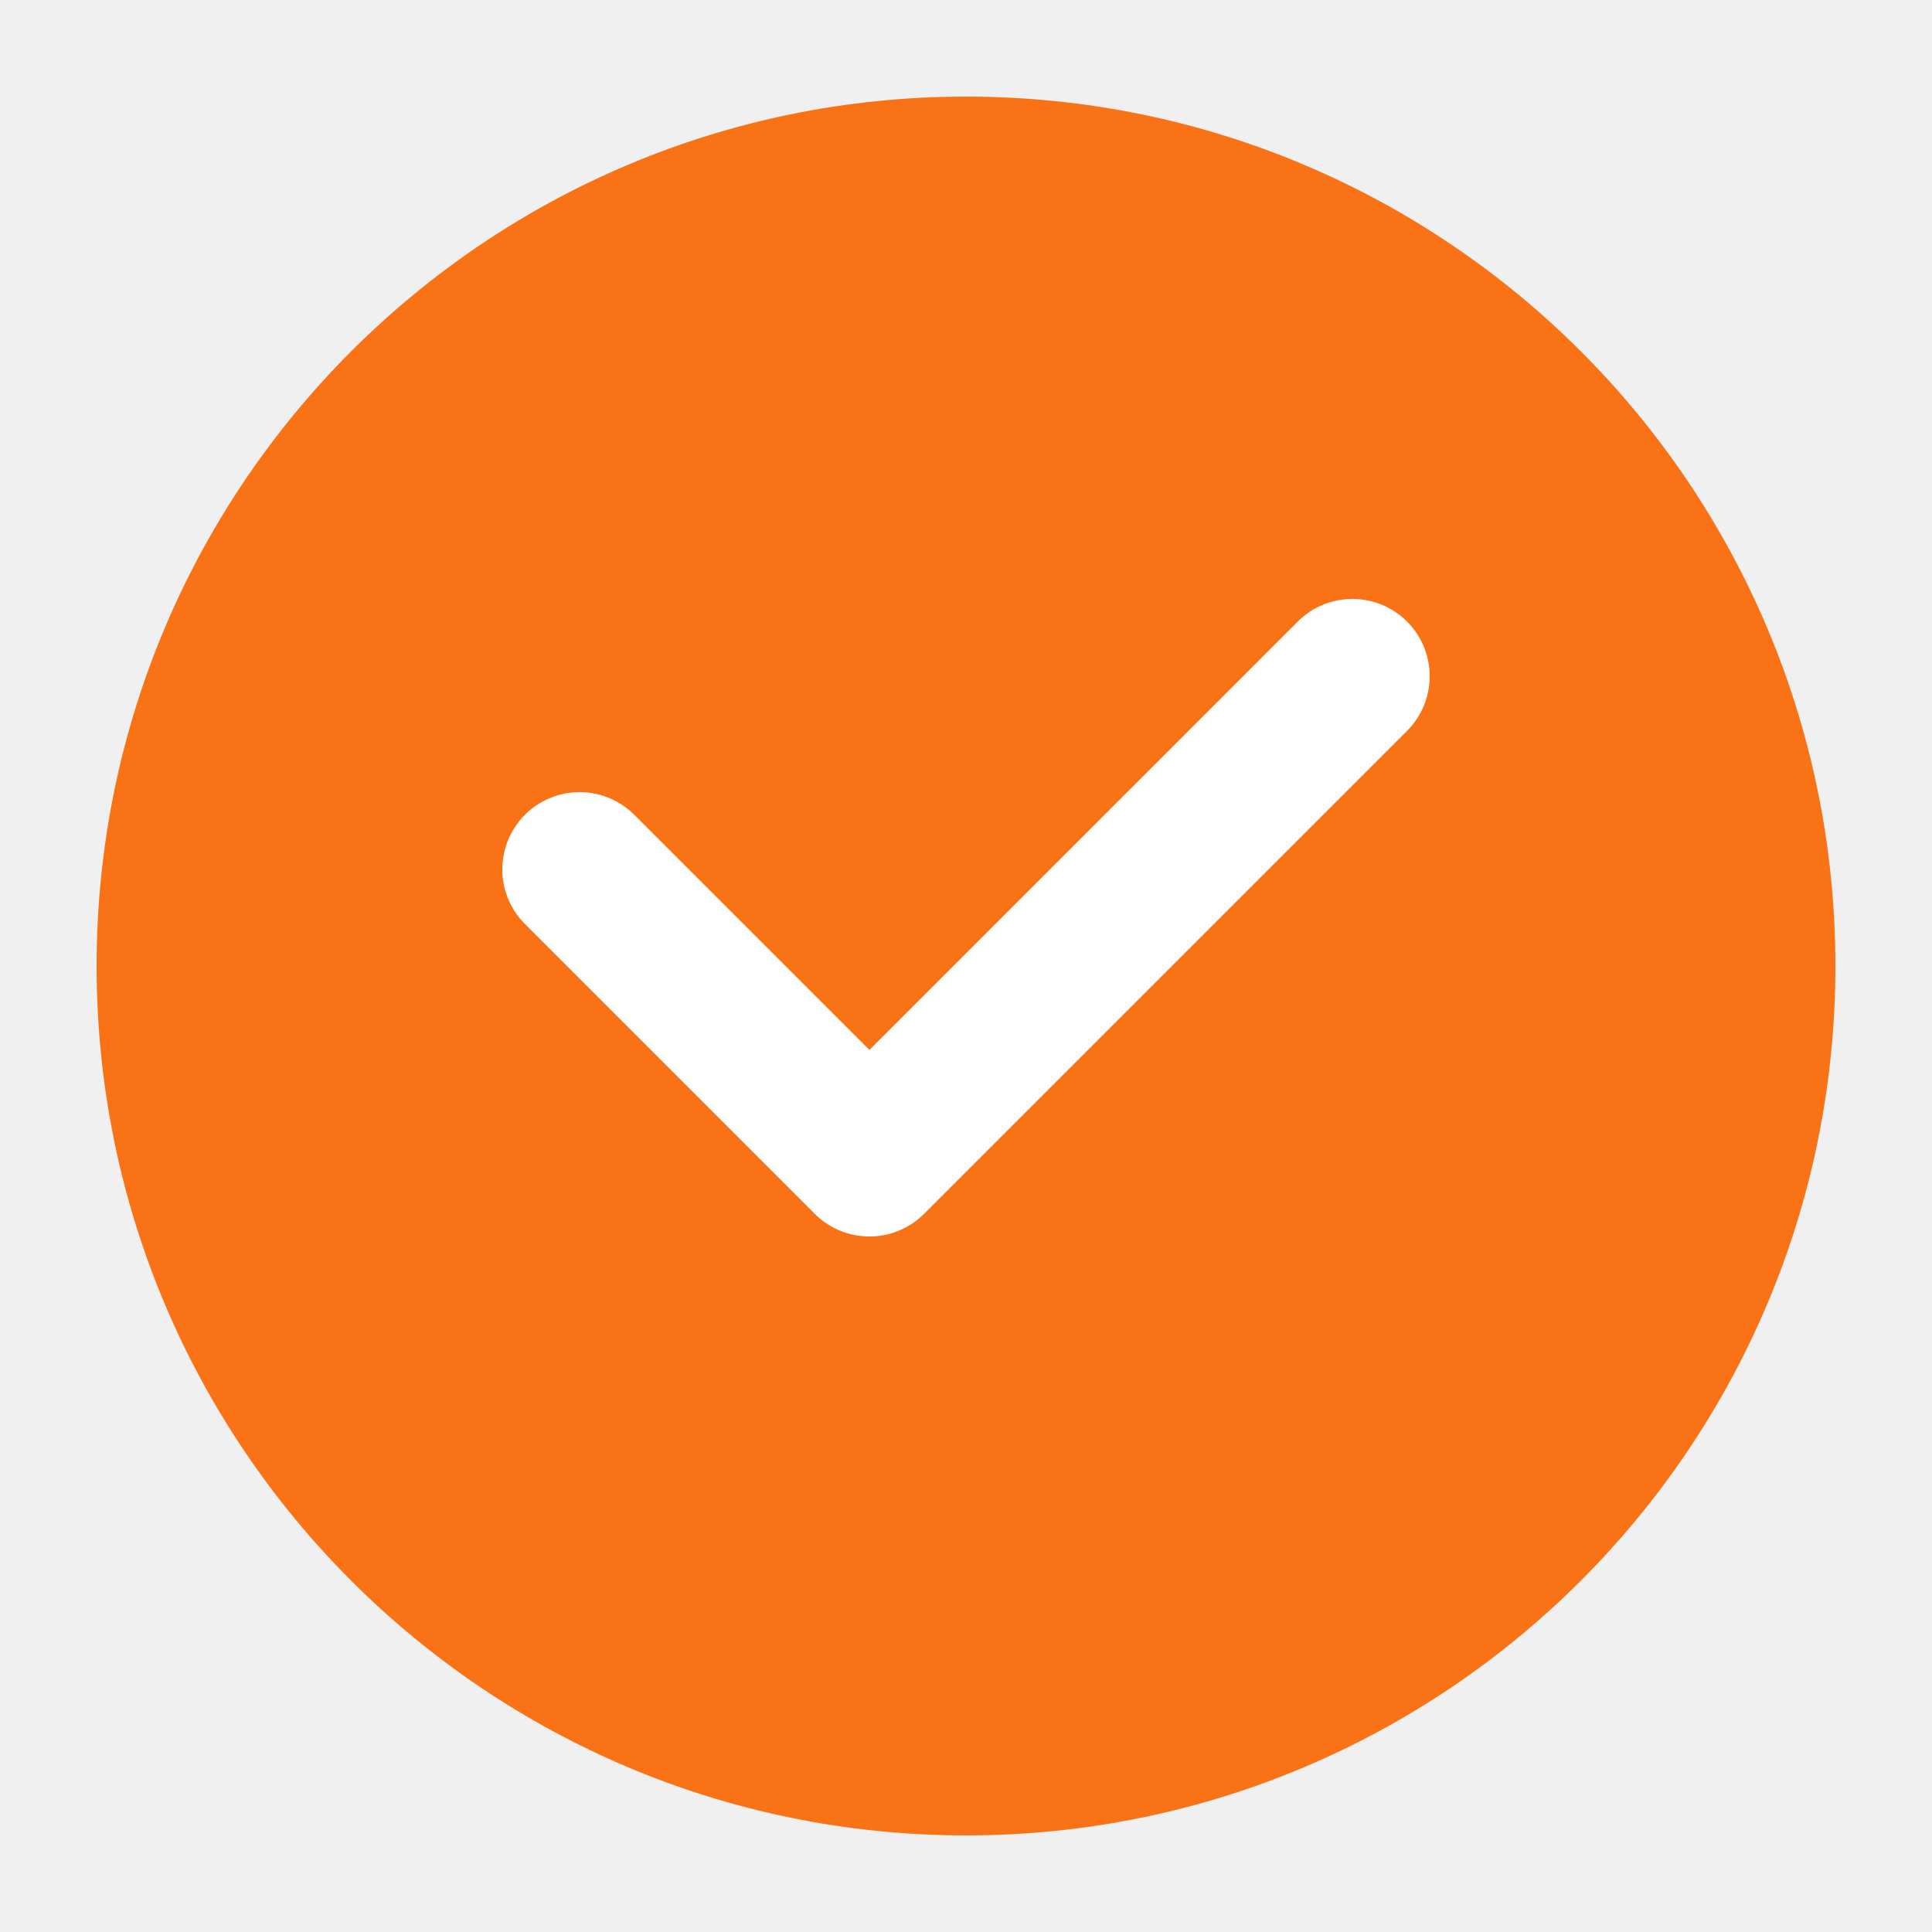
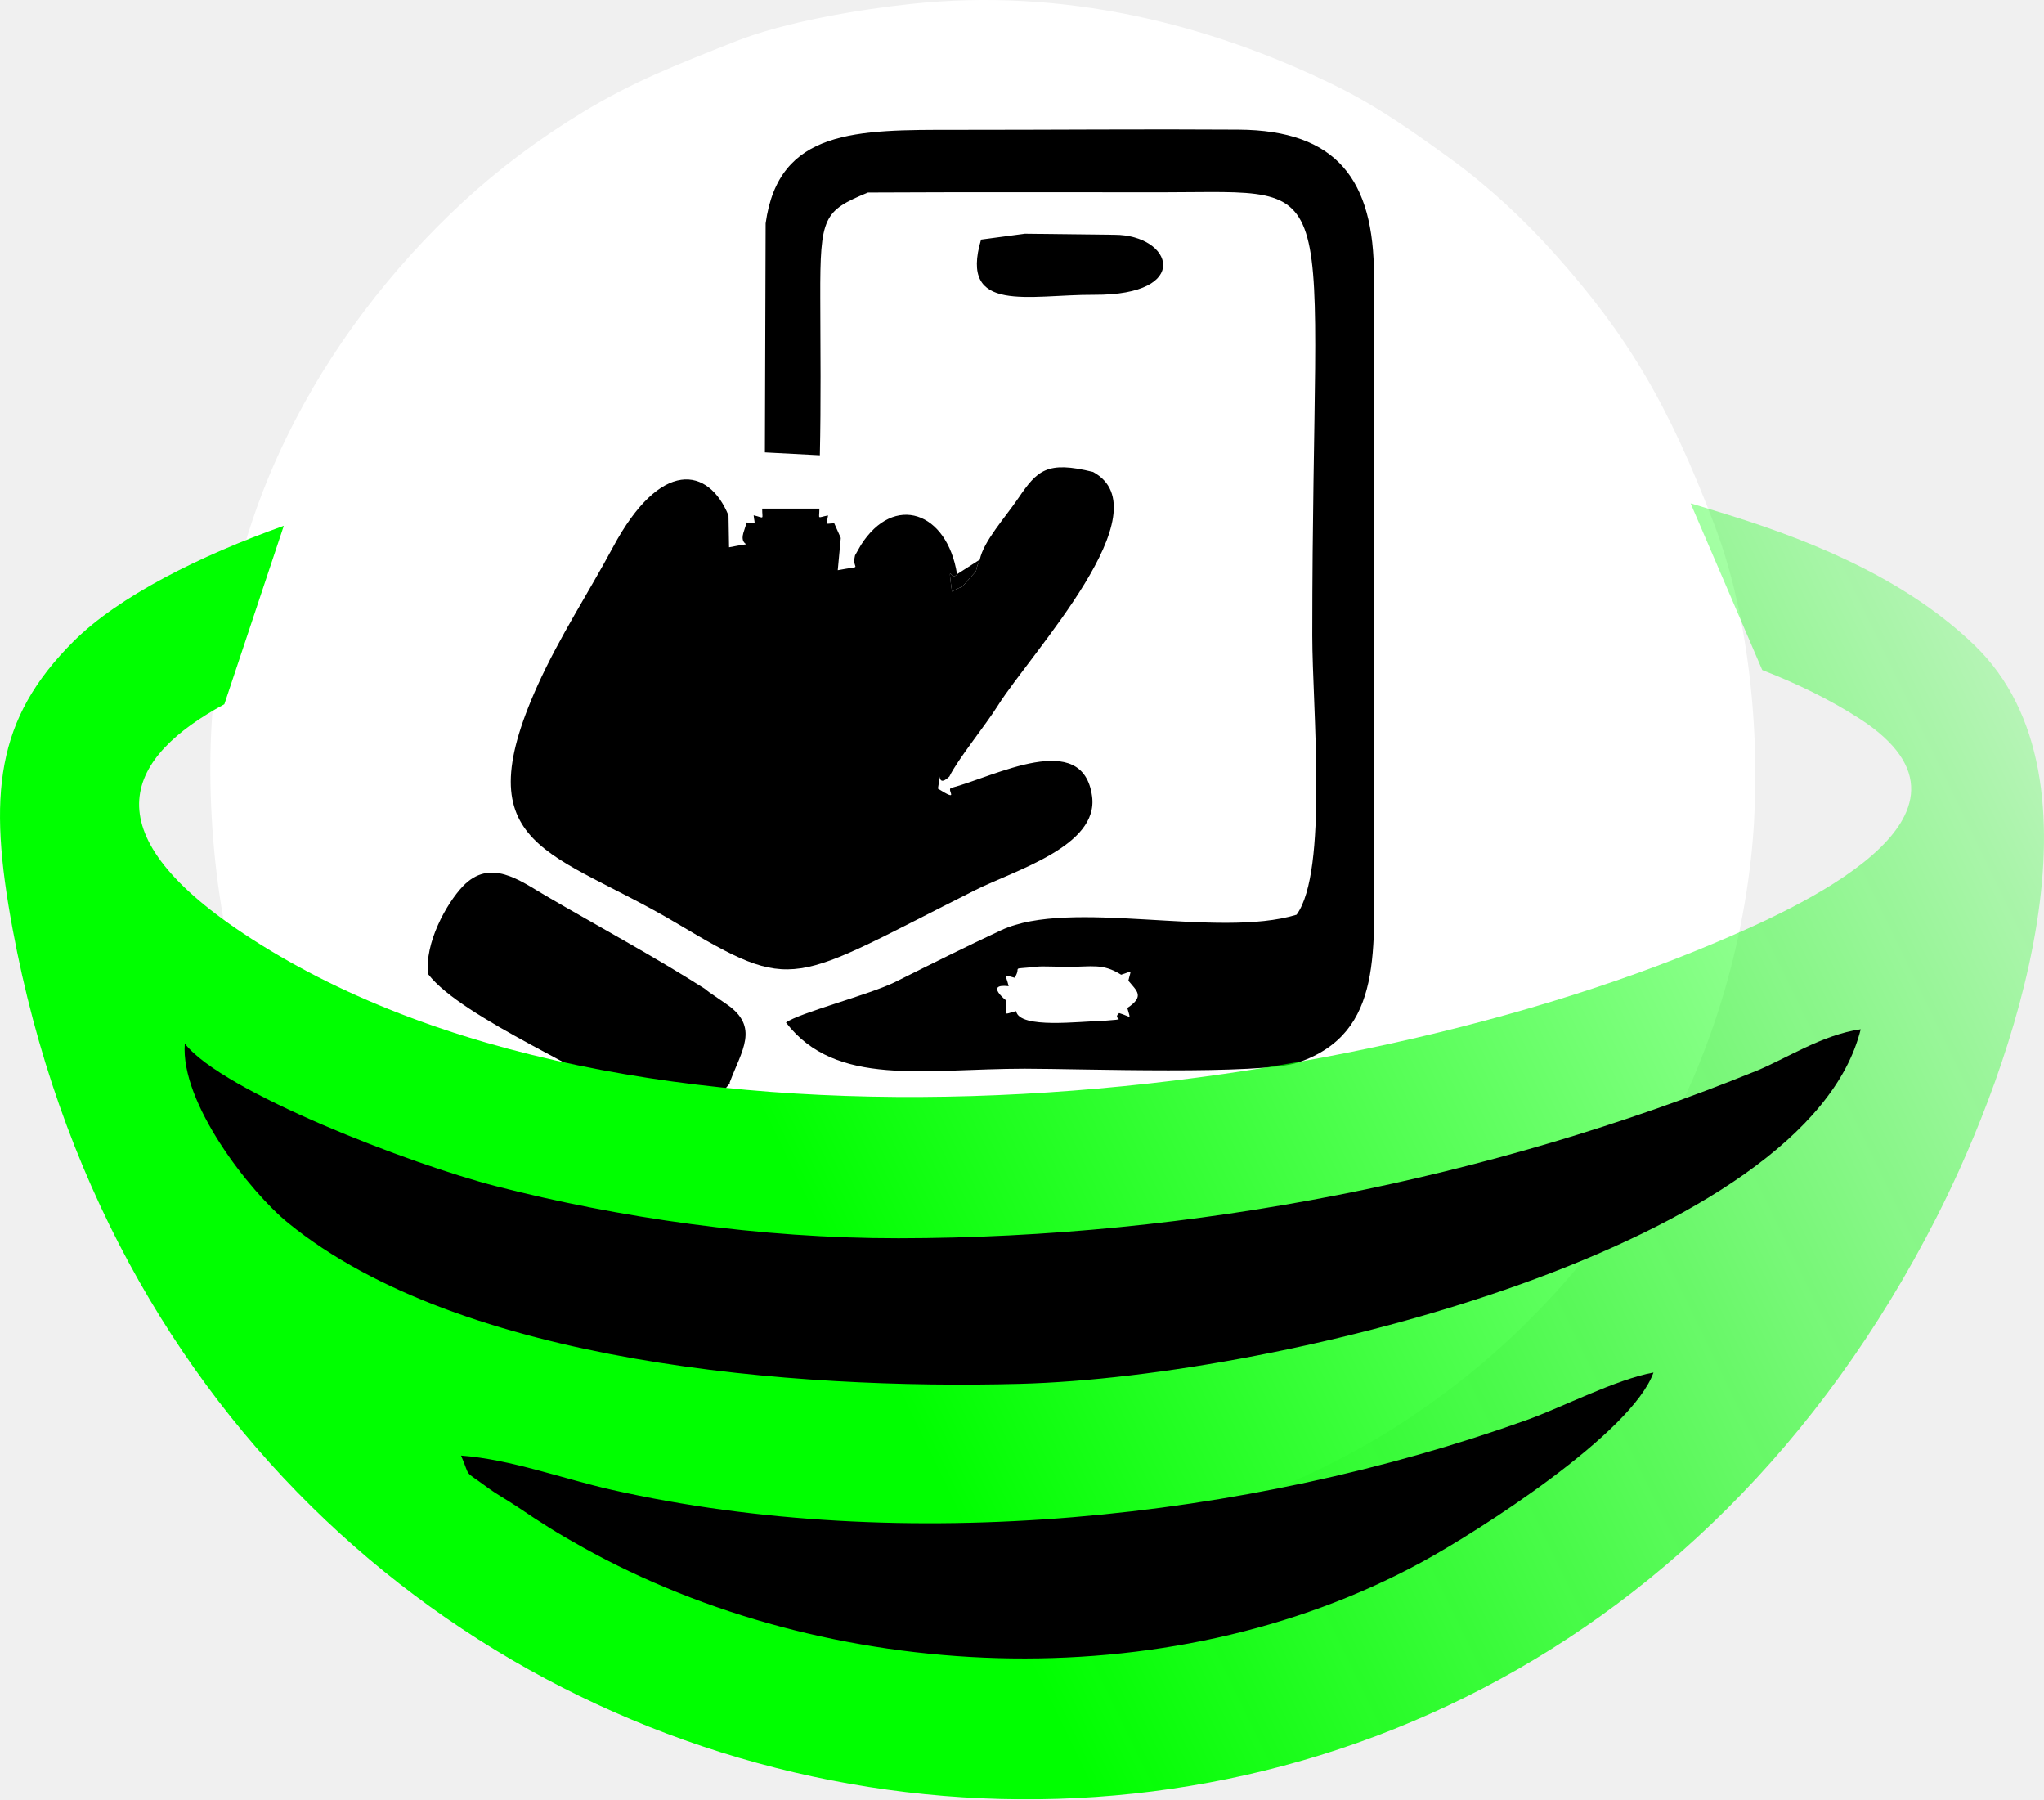
- <svg xmlns="http://www.w3.org/2000/svg" width="100" height="100" viewBox="0 0 100 100" fill="none">
-   <circle cx="50" cy="50" r="45" fill="#F97316" />
-   <path d="M30 45L45 60L70 35" stroke="white" stroke-width="8" stroke-linecap="round" stroke-linejoin="round" />
+ <svg xmlns="http://www.w3.org/2000/svg" xml:space="preserve" width="51.342mm" height="45.185mm" version="1.1" style="shape-rendering:geometricPrecision; text-rendering:geometricPrecision; image-rendering:optimizeQuality; fill-rule:evenodd; clip-rule:evenodd" viewBox="0 0 3048.5 2682.95">
+   <defs>
+     <style type="text/css">
+    
+     .fil1 {fill:black}
+     .fil2 {fill:lime}
+     .fil0 {fill:white}
+    
+   </style>
+     <mask id="id0">
+       <linearGradient id="id1" gradientUnits="userSpaceOnUse" x1="1357.22" y1="2113.56" x2="3677.84" y2="987.24">
+         <stop offset="0" style="stop-opacity:1; stop-color:white" />
+         <stop offset="1" style="stop-opacity:0; stop-color:white" />
+       </linearGradient>
+       <rect style="fill:url(#id1)" x="-0.15" y="750.33" width="3048.8" height="1932.77" />
+     </mask>
+   </defs>
+   <g id="Camada_x0020_1">
+     <path class="fil0" d="M1095.89 62.13c-88.49,35.08 -151.3,59.47 -226.3,104.94 -66.81,40.51 -126.9,85.85 -178.55,133.57 -107.65,99.5 -199.23,219.24 -263.59,351.21 -25.94,53.19 -47.45,108.36 -63.83,164.99 -20.71,71.64 -33.67,132.14 -43.29,210.13 -16.37,132.74 -4.08,346.49 54.79,498.01 61.94,159.43 122.67,280.07 238.03,403.98 91.42,98.21 170.7,160.61 282.79,224.67 14.18,8.1 28,17.31 44.76,25.54 121.61,59.67 241.17,101.18 399.03,119.71 243.05,28.52 505.64,-27.68 722.36,-159.25 307.59,-186.73 509.45,-501.36 549.42,-859.86 15.42,-138.25 5.65,-338.88 -54.5,-497.06 -68.4,-179.83 -129.59,-282.64 -238.16,-404.1 -47.33,-52.95 -100.87,-102.25 -154.82,-141.36 -56.15,-40.71 -110.34,-79.11 -172.47,-109.55 -189.31,-92.74 -405.84,-146.06 -632.33,-121.91 -77.15,8.22 -187.78,26.37 -263.33,56.33z" />
+     <g id="_2061727007808">
+       <path class="fil1" d="M1415.9 1157.91c-22.5,21.57 -9.76,-23.24 -17.05,18 33.03,20.7 13.31,2.45 19.22,-0.85 66.09,-17.45 196.86,-88.25 210.68,12.16 10.24,74.32 -115.3,110.39 -173.76,139.74 -277.57,139.35 -267.82,155.63 -446.31,49.39 -182.9,-108.86 -317.49,-109.54 -206.78,-354.64 32.6,-72.19 75.49,-137.29 112.33,-205.88 71.15,-132.49 142.67,-119.67 172.3,-47.15l0.8 47.39c44.91,-9.08 14.3,2.77 21.3,-21.29l5 -15.71c15.31,0.96 11.9,4.57 10.37,-10.71 16.89,3.91 12.72,7.33 12.72,-9.98l85.34 0.03c0,16.98 -4.04,13.26 12.91,10.17 -2.19,15.59 -5.88,12.21 9.25,11.73l9.75 21.84 -4.51 48.08c41.8,-7.95 19.8,1.64 25.8,-22.21l8.74 -15.34c49.25,-77.63 128.62,-49.89 143.38,43.48 -8.97,12.64 -14.24,-23.55 -7.55,25.92 21.66,-12.34 8.48,0.39 24.77,-18.01 18.72,-21.16 5.64,-3.94 16.63,-29.57 5.99,-27.86 37,-61.53 57.73,-91.97 27.98,-41.09 42.44,-55.88 111.25,-38.84 106.73,58.09 -92.69,269.84 -141.75,348.08 -19.07,30.42 -59.77,80 -72.54,106.14z" />
+       <path class="fil1" d="M1515.47 1507.63c4.87,27.16 96.96,14.84 126.12,14.84 48.06,-3.8 14.43,-0.78 27.55,-11.91 18.87,5.78 17.14,10.97 12.19,-7.58 26.39,-17.6 14.14,-25.31 1.57,-40.68 4.06,-17.94 6.99,-14.23 -10.79,-8.92 -28.16,-17.56 -42.89,-11.57 -81.91,-11.7 -8.43,-0.03 -35.8,-1.1 -42.02,-0.42 -45.27,5 -22.87,-1.82 -35,16.6 -18.47,-4.61 -13.38,-6.79 -8.82,12.58 -36.43,-4.09 -3.61,21.37 -3.2,21.93l-1.27 1.88c1.64,21.61 -4.41,18.3 15.59,13.37zm-221.02 -1220.57c-66.02,27.44 -71.42,35.42 -71.07,156.09 0.23,78.26 1.12,157.52 -0.62,235.68l-81.97 -4.28 1.1 -341.5c19.39,-140.77 135.56,-139.48 284.06,-139.42 140.28,0.07 281.06,-1.25 421.26,-0.3 146.5,0.99 202.21,74.58 201.99,218.7l-0.19 855.13c0.01,148.15 15.97,272.38 -112.11,316.81 -55.48,19.24 -327.18,9.51 -408.26,9.51 -149.76,0 -282.08,28.11 -356.39,-68.83 19.44,-14.32 125.52,-41.81 162.79,-60.4 54.31,-27.08 107.13,-53.47 158.3,-77.29 103.11,-47.98 322.63,13.04 440.43,-23.03 47.35,-64.9 23.43,-309.62 23.43,-416.07 0,-700.62 54.89,-661.2 -223.21,-661.13 -146.48,0.04 -293.2,-0.44 -439.54,0.33z" />
+       <path class="fil1" d="M1050.72 1474.04c2.21,1.7 5.07,4.04 6.6,5.15l26.16 18c50,34.2 22.59,68.98 4.62,117.3l0.38 0.75c-1.69,2.06 -4.04,4.77 -5.13,6.13l-18.64 24.68c-16.14,21.29 -1.61,4.57 -19.33,26.16l-77.91 -13.07c-78.29,-59.72 -278.06,-140.44 -328.9,-206.6 -5.83,-46.03 27.56,-105.63 51.51,-130.82 40.83,-42.96 85.01,-8.84 123.34,13.56 79.11,46.21 162.33,91.02 237.31,138.76z" />
+       <path class="fil1" d="M1463.2 357.23l65.25 -8.73 133.66 1.57c86.8,0 117.19,90.24 -30.22,89.46 -96.78,-0.52 -201.9,29.36 -168.7,-82.3z" />
+       <path class="fil1" d="M1427.36 856.18l33.84 -21.67c-10.99,25.63 2.09,8.41 -16.63,29.57 -16.29,18.41 -3.11,5.67 -24.77,18.01 -6.69,-49.47 -1.41,-13.28 7.55,-25.92z" />
+     </g>
+     <path class="fil2" style="mask:url(#id0)" d="M2521.42 750.47l106.9 248.61c51.81,20.05 101.85,44.57 145,72.42 224.37,144.78 -100.47,285.91 -218.81,335.76 -590.88,248.88 -1624.88,361.72 -2191.82,-15.54 -231.6,-154.1 -172.33,-263.47 -28.11,-341.67l88.67 -266.01c-125.25,44.54 -246.46,105.31 -313.54,172.17 -116.2,115.83 -128.09,228.88 -90.89,429.18 273.63,1473.38 2174.34,1794.16 2869.3,429.97 117.14,-229.94 262.65,-653.89 57.33,-852.71 -96.22,-93.18 -228.91,-151.9 -367.89,-194.97 -19.49,-6.04 -38.21,-11.82 -56.15,-17.21z" />
+     <path class="fil1" d="M1340.03 1846.33c-206.81,0.21 -418.31,-30.82 -600.4,-77.66 -127.08,-32.69 -408,-140.73 -464.01,-212.57 -6.85,88.03 96.3,220.31 154.13,267.4 258.63,210.63 755.43,248.68 1090.64,239.95 399.2,-10.39 1175.97,-209.59 1254.74,-528.76 -57.92,8.34 -110.87,43.82 -156.28,62.27 -395.54,160.7 -839.43,248.94 -1278.81,249.37z" />
+     <path class="fil1" d="M687.65 2170.38c15.08,35.09 1.95,19.88 38.37,46.84 15.68,11.6 29.5,18.73 44.85,29.07 37.5,25.26 57.45,38.12 98.39,60.94 364.4,203.16 868.85,229.69 1250.51,22.36 86.46,-46.97 314.12,-192.81 346.3,-283.03 -55.86,10.16 -136.2,51.85 -189.13,70.81 -418.18,149.82 -931.15,201.99 -1364.87,103.97 -72.81,-16.46 -149.9,-45.34 -224.43,-50.97z" />
+   </g>
</svg>
